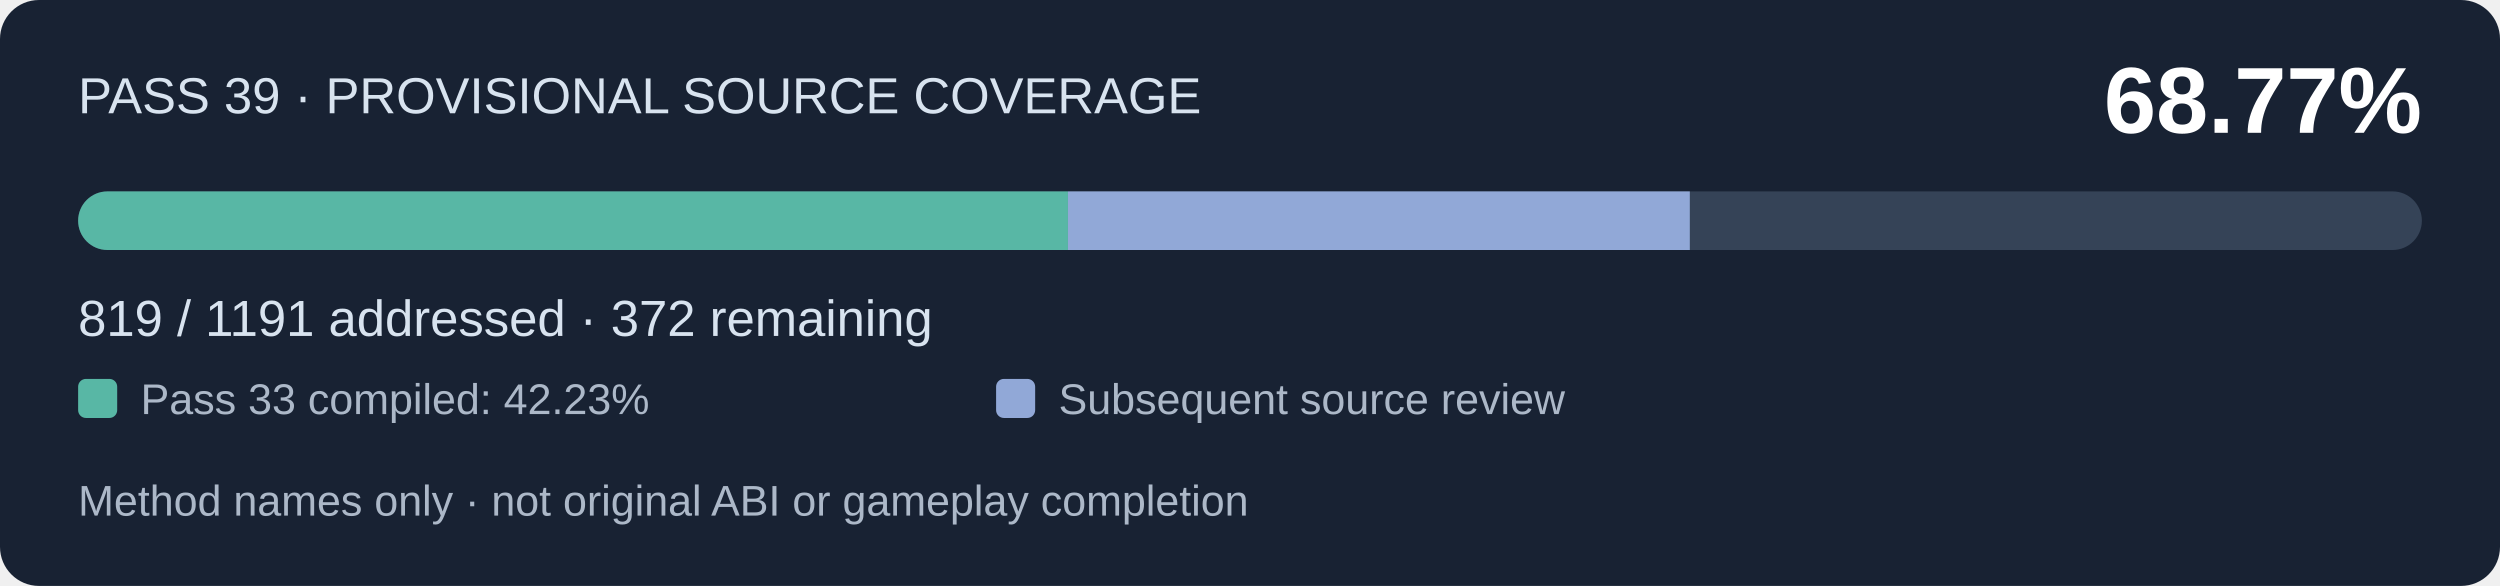
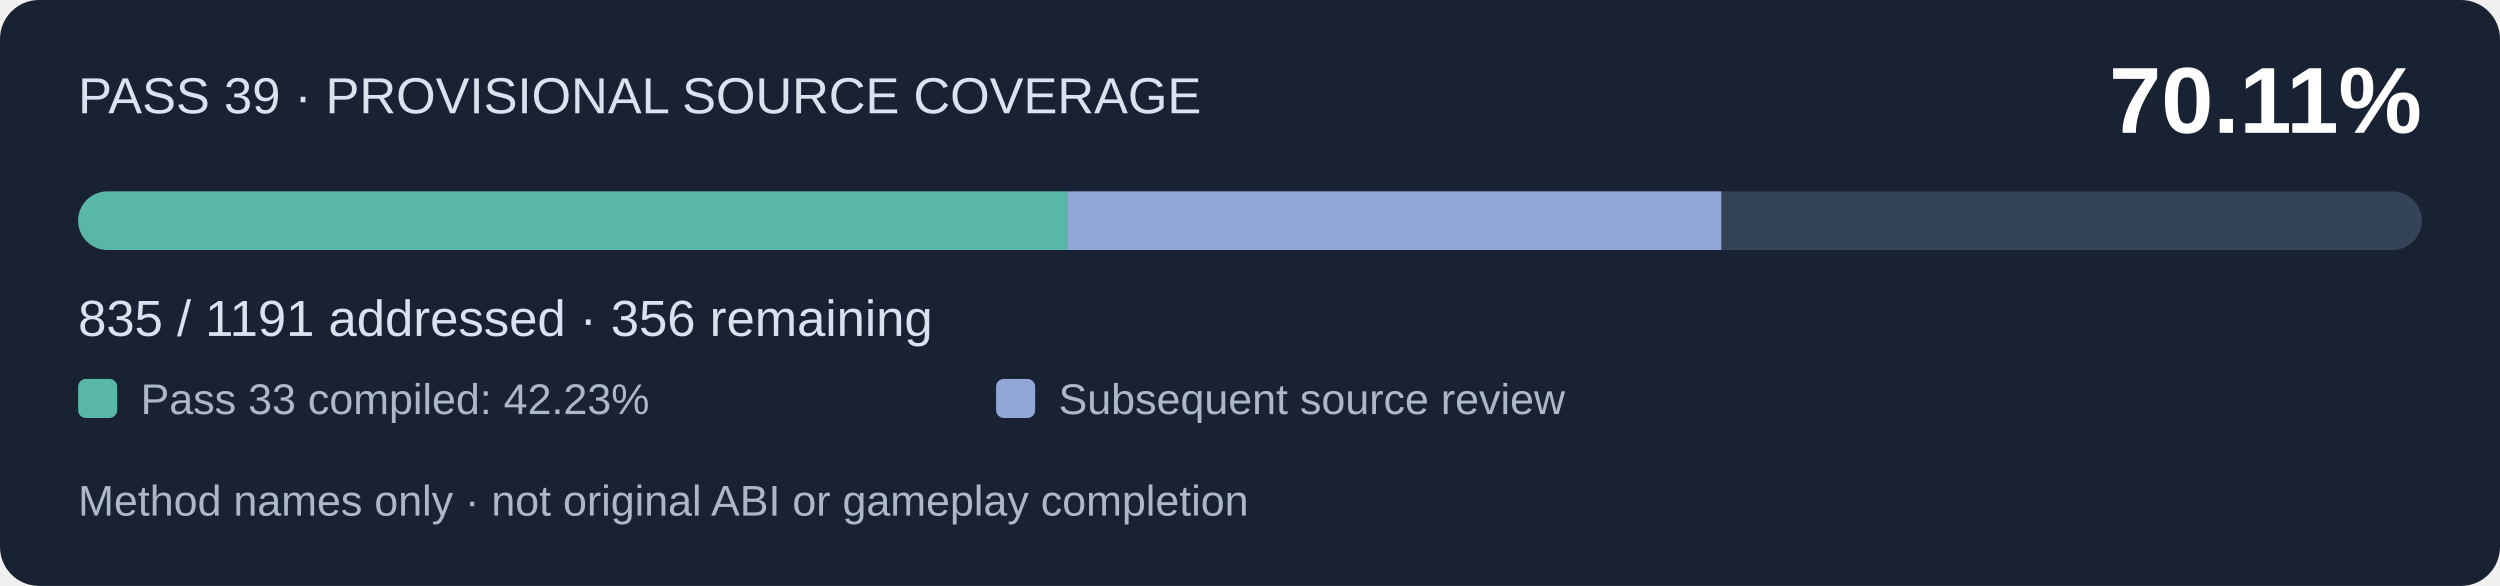
<svg xmlns="http://www.w3.org/2000/svg" width="640" height="150" viewBox="0 0 640 150" role="img" aria-labelledby="title description">
  <rect width="640" height="150" rx="10" fill="#182233" />
  <text x="20" y="29" fill="#d8e3ef" font-family="Verdana,Arial,sans-serif" font-size="13">PASS 39 · PROVISIONAL SOURCE COVERAGE</text>
-   <text x="620" y="34" text-anchor="end" fill="#ffffff" font-family="Verdana,Arial,sans-serif" font-size="24" font-weight="bold">68.77%</text>
+   <text x="620" y="34" text-anchor="end" fill="#ffffff" font-family="Verdana,Arial,sans-serif" font-size="24" font-weight="bold">70.11%</text>
  <rect x="20" y="49" width="600" height="15" rx="7.5" fill="#354357" />
  <clipPath id="bar">
    <rect x="20" y="49" width="600" height="15" rx="7.5" />
  </clipPath>
  <g clip-path="url(#bar)">
    <rect x="20" y="49" width="253.4" height="15" fill="#58b7a5" />
-     <rect x="273.401" y="49" width="159.194" height="15" fill="#91a8d7" />
+     <rect x="273.401" y="49" width="167.254" height="15" fill="#91a8d7" />
  </g>
-   <text x="20" y="86" fill="#d8e3ef" font-family="Verdana,Arial,sans-serif" font-size="13">819 / 1191 addressed · 372 remaining</text>
+   <text x="20" y="86" fill="#d8e3ef" font-family="Verdana,Arial,sans-serif" font-size="13">835 / 1191 addressed · 356 remaining</text>
  <rect x="20" y="97" width="10" height="10" rx="2" fill="#58b7a5" />
  <text x="36" y="106" fill="#acb8c8" font-family="Verdana,Arial,sans-serif" font-size="11">Pass 33 compiled: 42.23%</text>
  <rect x="255" y="97" width="10" height="10" rx="2" fill="#91a8d7" />
  <text x="271" y="106" fill="#acb8c8" font-family="Verdana,Arial,sans-serif" font-size="11">Subsequent source review</text>
  <text x="20" y="132" fill="#acb8c8" font-family="Verdana,Arial,sans-serif" font-size="11">Method names only · not original ABI or gameplay completion</text>
</svg>
